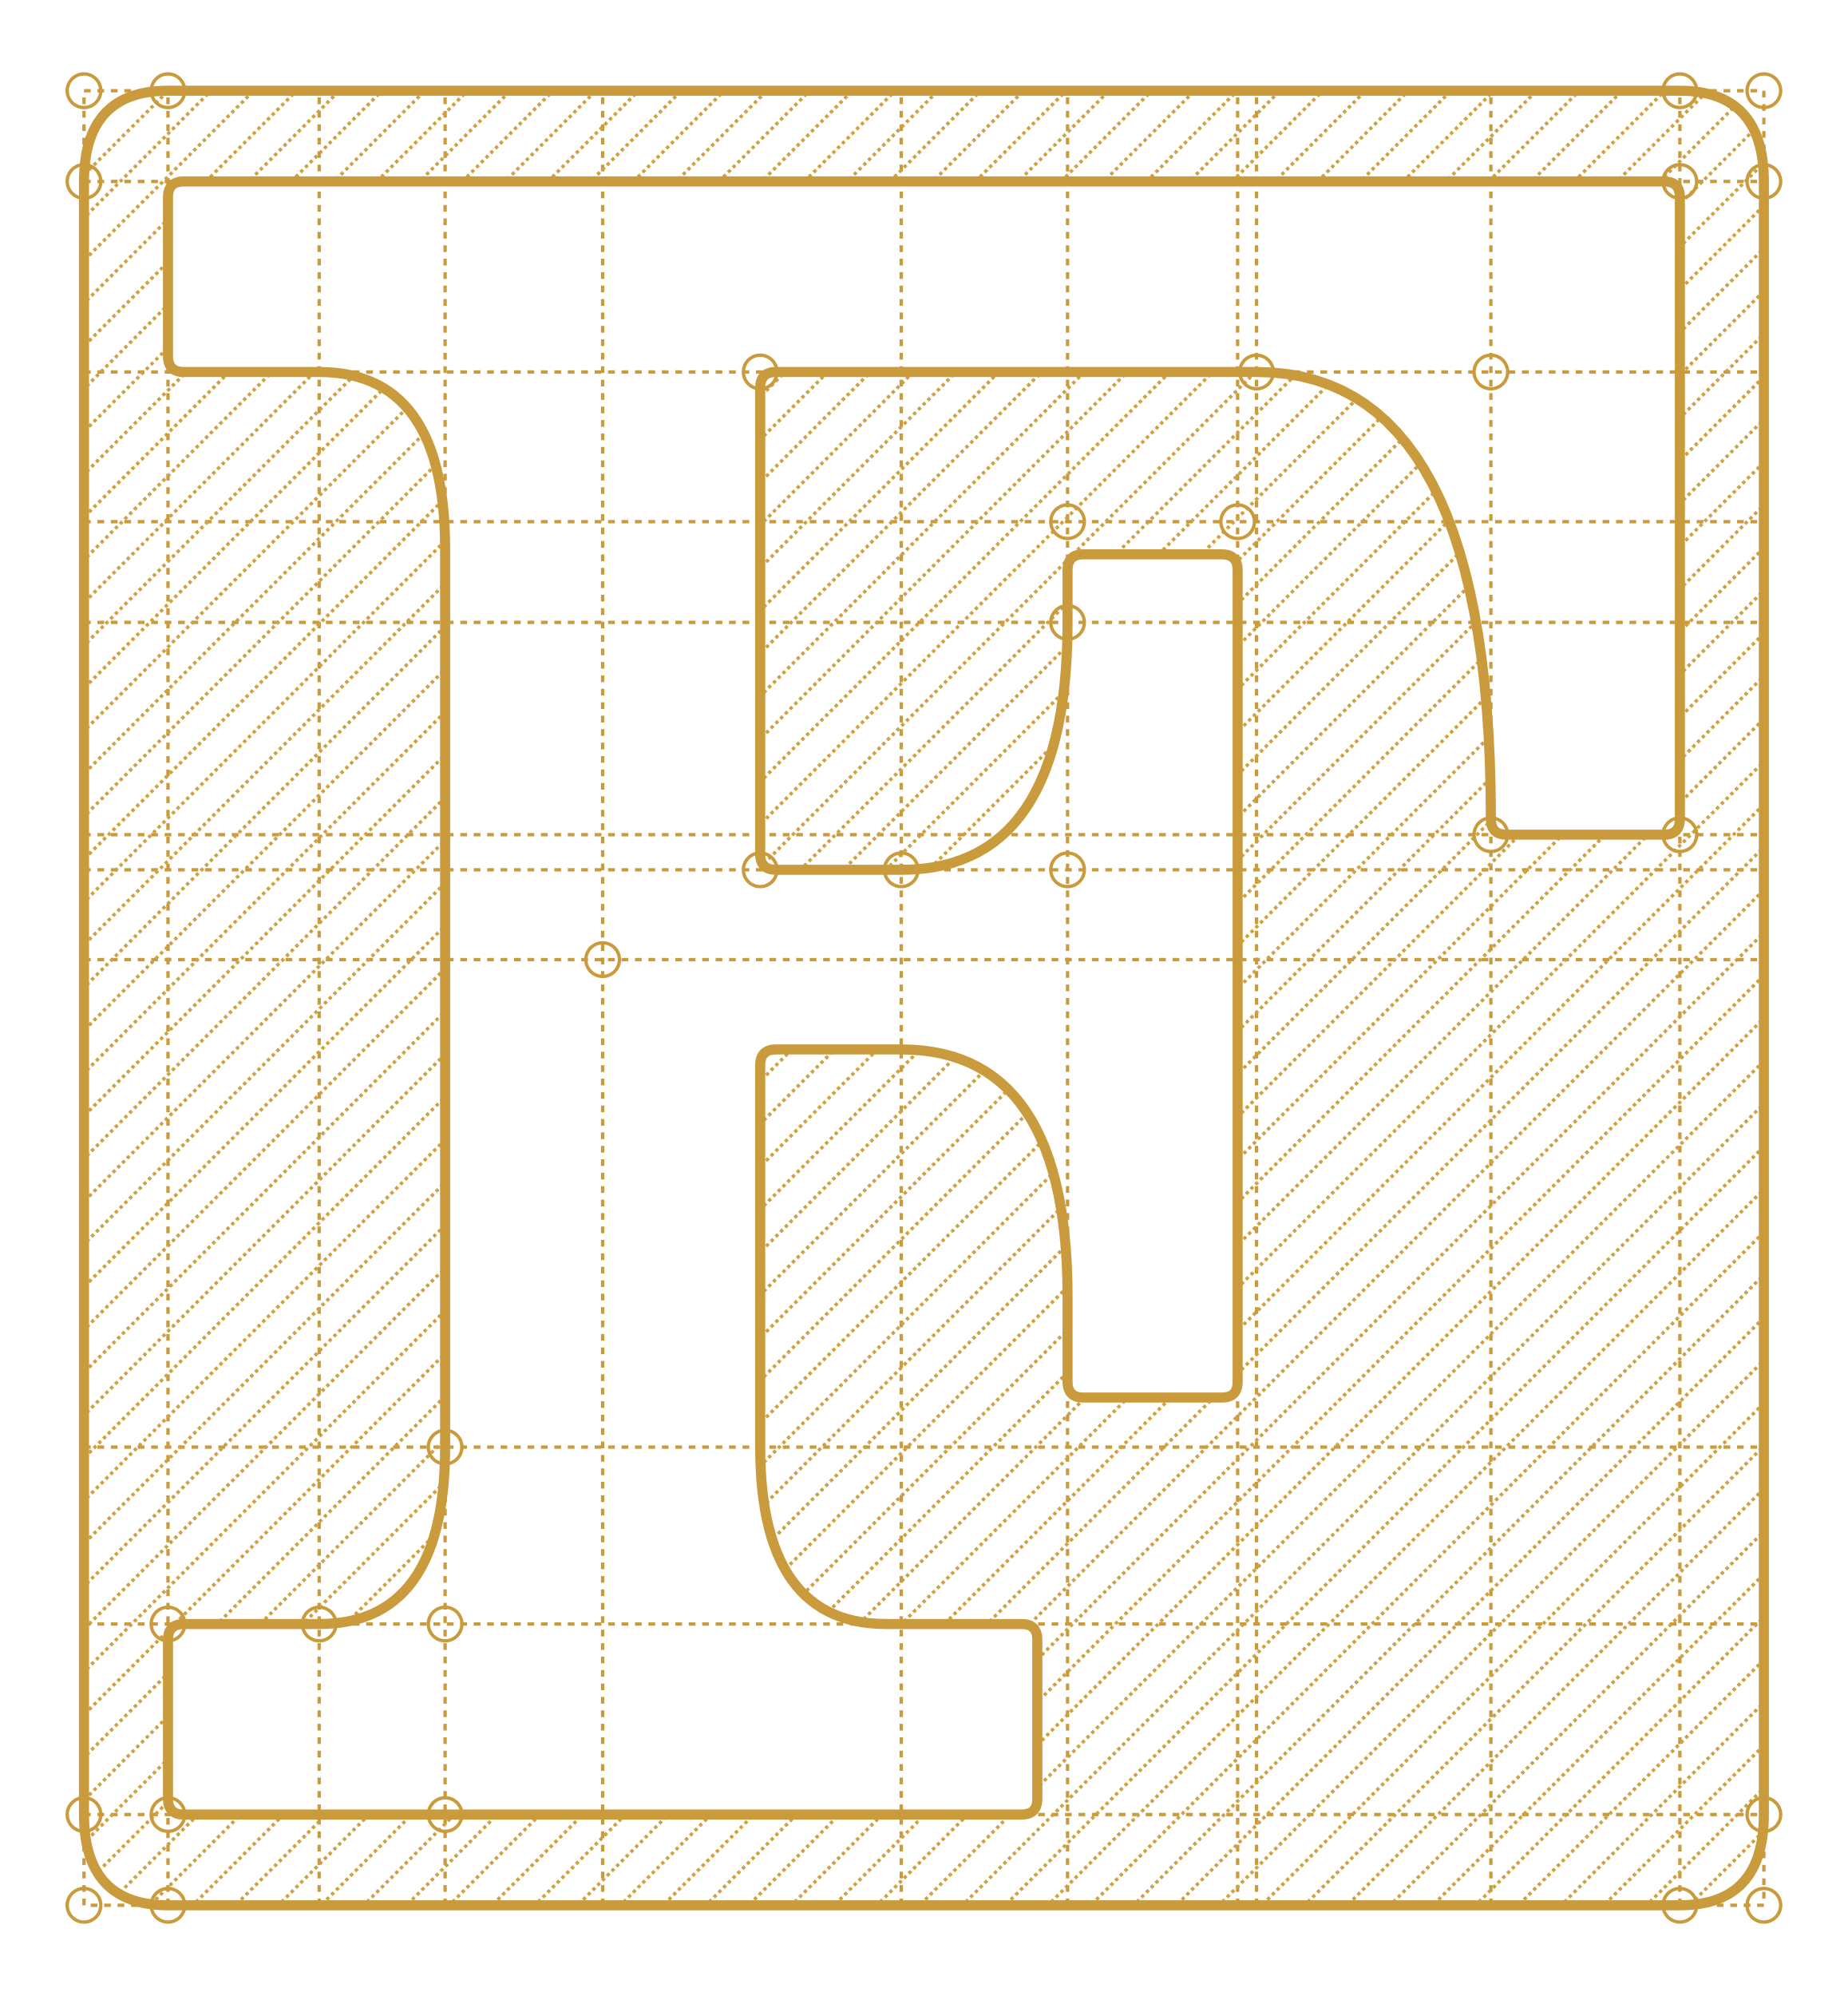
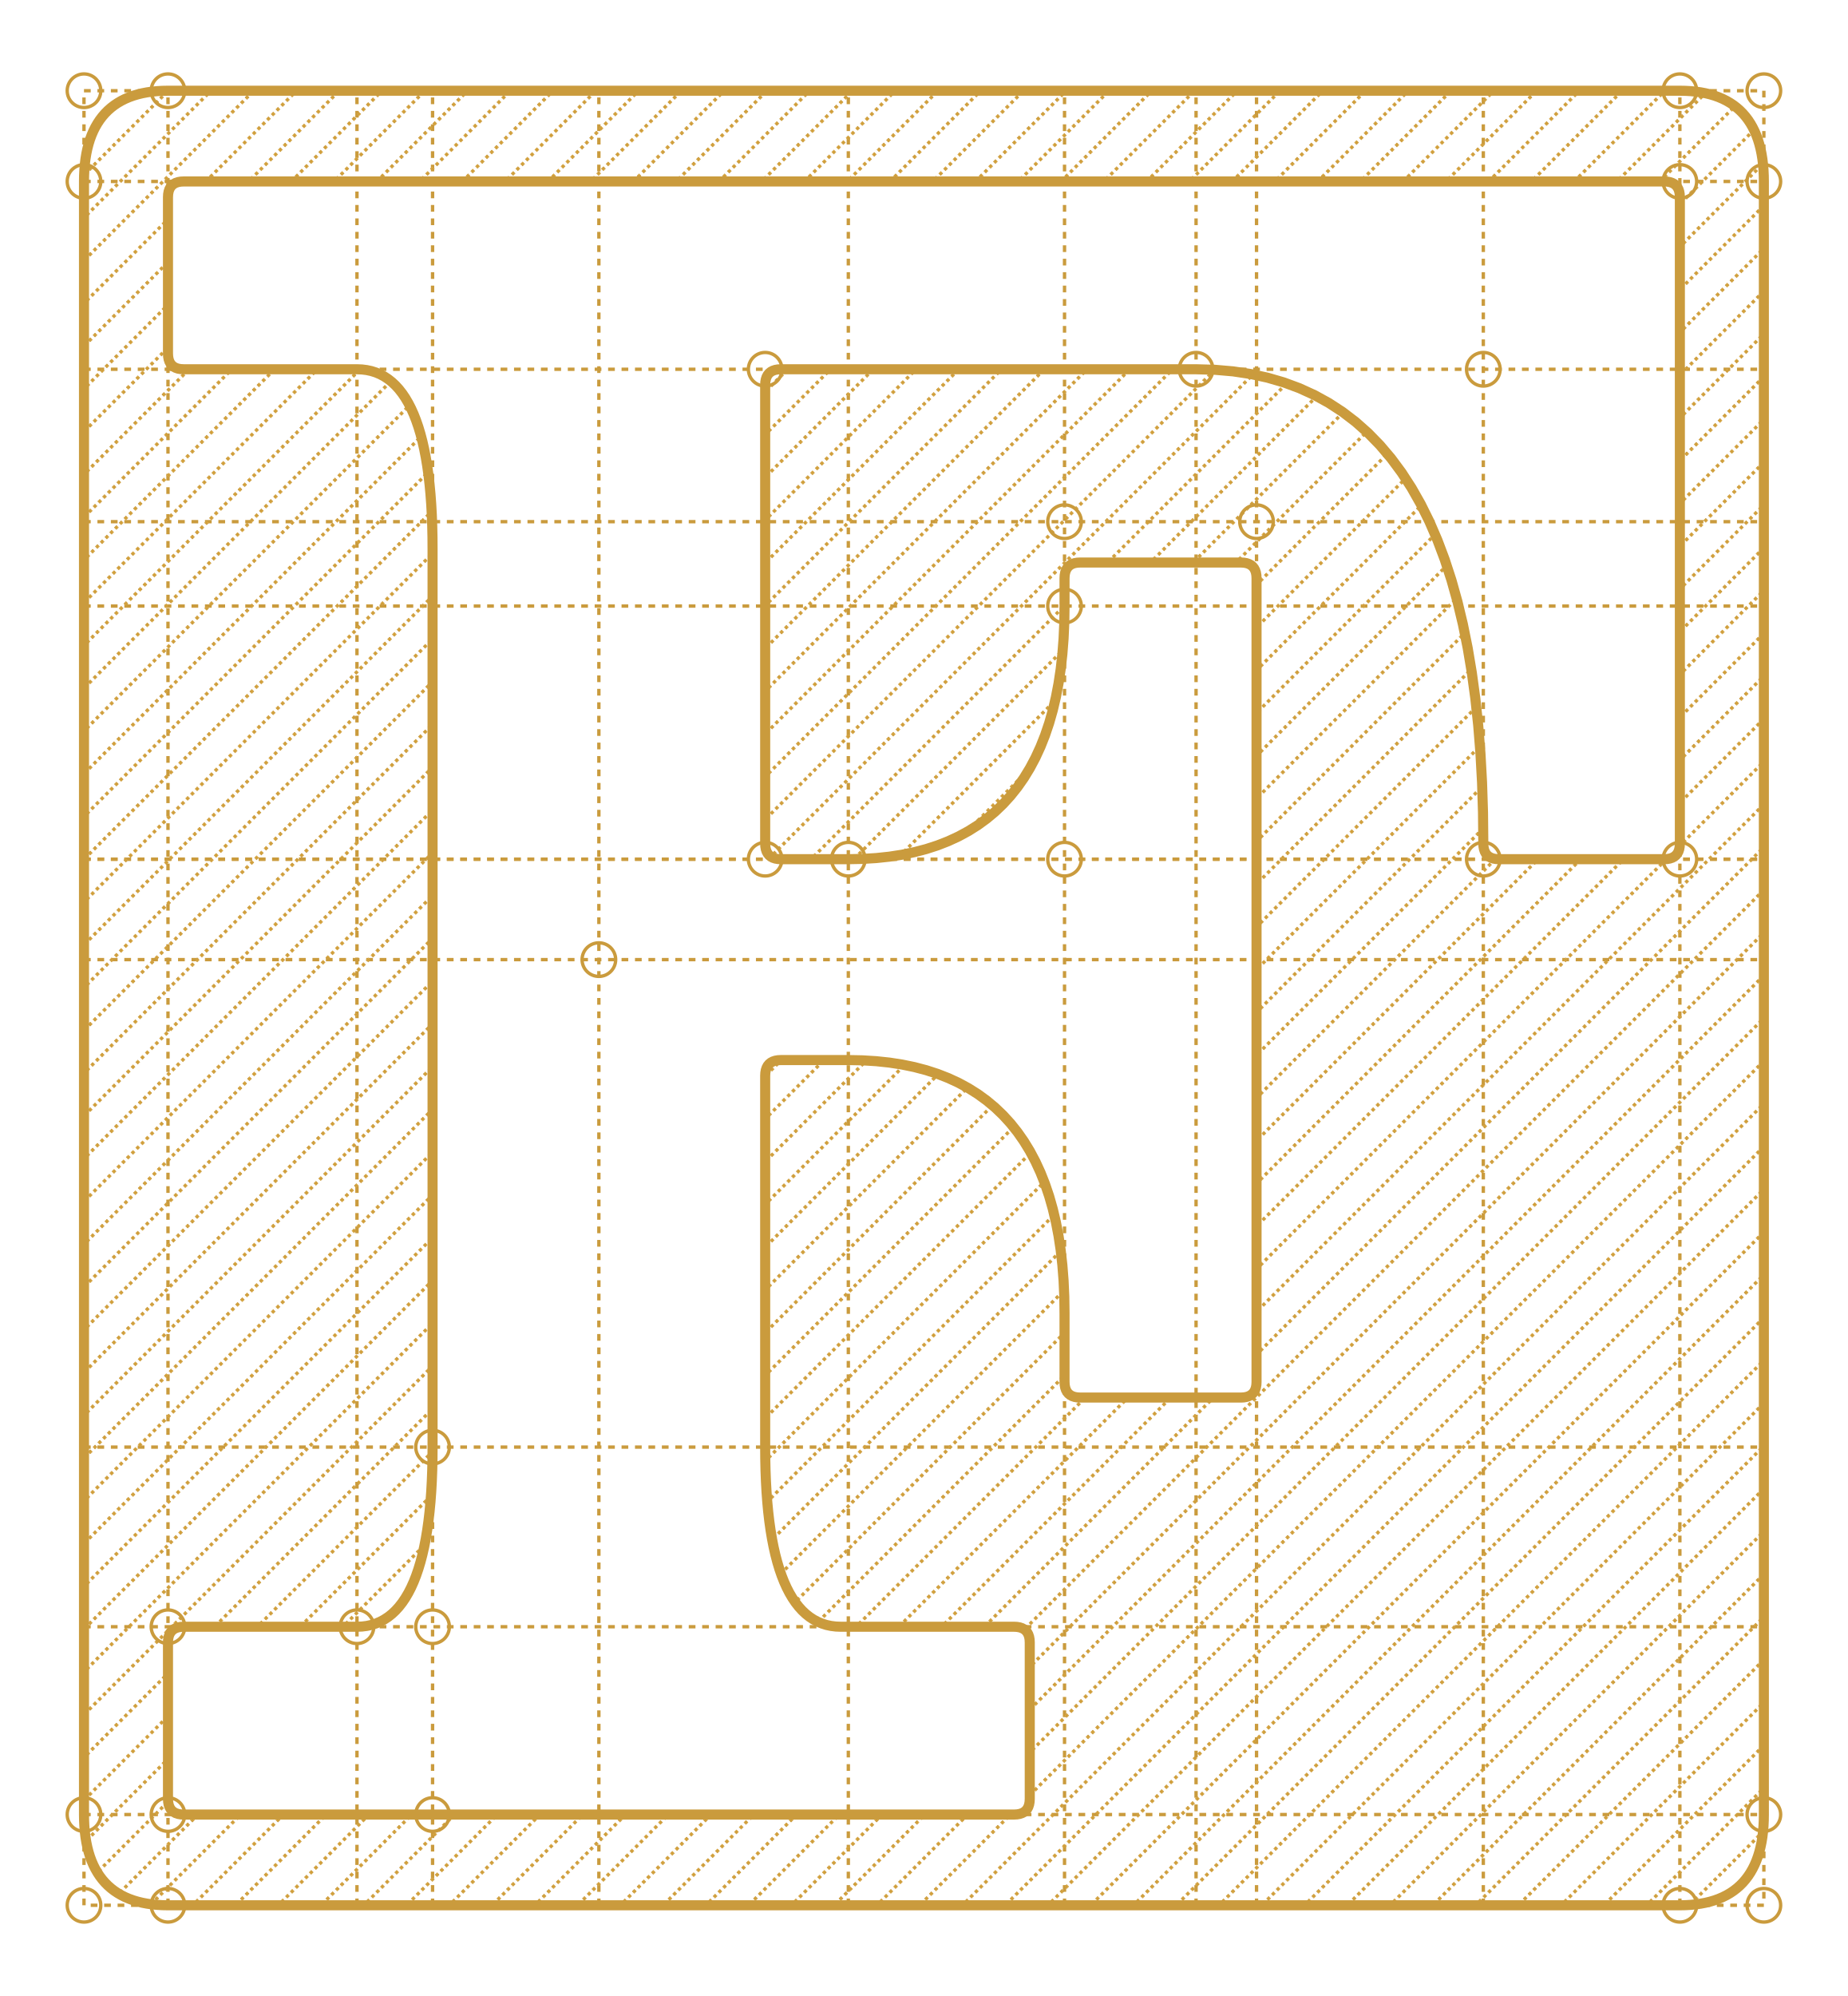
<svg xmlns="http://www.w3.org/2000/svg" width="550" height="594">
  <pattern id="diagonalFill" width="9" height="2" patternUnits="userSpaceOnUse" patternTransform="rotate(45)">
    <rect x="0" y="0" width="1" height="1" fill="#ca9b3d" />
  </pattern>
  <line stroke="#ca9b3d" x1="50" y1="567" x2="50" y2="27" stroke-dasharray="2 2" stroke-width="1" />
  <line stroke="#ca9b3d" x1="25" y1="540" x2="525" y2="540" stroke-dasharray="2 2" stroke-width="1" />
-   <line stroke="#ca9b3d" x1="95" y1="567" x2="95" y2="27" stroke-dasharray="2 2" stroke-width="1" />
-   <line stroke="#ca9b3d" x1="25" y1="483.3" x2="525" y2="483.3" stroke-dasharray="2 2" stroke-width="1" />
-   <line stroke="#ca9b3d" x1="132.485" y1="567" x2="132.485" y2="27" stroke-dasharray="2 2" stroke-width="1" />
+   <line stroke="#ca9b3d" x1="106.25" y1="567" x2="106.25" y2="27" stroke-dasharray="2 2" stroke-width="1" />
+   <line stroke="#ca9b3d" x1="25" y1="484.11" x2="525" y2="484.11" stroke-dasharray="2 2" stroke-width="1" />
+   <line stroke="#ca9b3d" x1="128.75" y1="567" x2="128.75" y2="27" stroke-dasharray="2 2" stroke-width="1" />
  <line stroke="#ca9b3d" x1="25" y1="430.65" x2="525" y2="430.65" stroke-dasharray="2 2" stroke-width="1" />
  <line stroke="#ca9b3d" x1="500" y1="567" x2="500" y2="27" stroke-dasharray="2 2" stroke-width="1" />
  <line stroke="#ca9b3d" x1="25" y1="54" x2="525" y2="54" stroke-dasharray="2 2" stroke-width="1" />
-   <line stroke="#ca9b3d" x1="443.75" y1="567" x2="443.75" y2="27" stroke-dasharray="2 2" stroke-width="1" />
-   <line stroke="#ca9b3d" x1="25" y1="248.4" x2="525" y2="248.4" stroke-dasharray="2 2" stroke-width="1" />
+   <line stroke="#ca9b3d" x1="441.5" y1="567" x2="441.5" y2="27" stroke-dasharray="2 2" stroke-width="1" />
+   <line stroke="#ca9b3d" x1="25" y1="255.69" x2="525" y2="255.69" stroke-dasharray="2 2" stroke-width="1" />
+   <line stroke="#ca9b3d" x1="356" y1="567" x2="356" y2="27" stroke-dasharray="2 2" stroke-width="1" />
+   <line stroke="#ca9b3d" x1="25" y1="109.89" x2="525" y2="109.89" stroke-dasharray="2 2" stroke-width="1" />
+   <line stroke="#ca9b3d" x1="252.5" y1="567" x2="252.5" y2="27" stroke-dasharray="2 2" stroke-width="1" />
+   <line stroke="#ca9b3d" x1="25" y1="255.69" x2="525" y2="255.69" stroke-dasharray="2 2" stroke-width="1" />
+   <line stroke="#ca9b3d" x1="316.85" y1="567" x2="316.85" y2="27" stroke-dasharray="2 2" stroke-width="1" />
+   <line stroke="#ca9b3d" x1="25" y1="180.36" x2="525" y2="180.36" stroke-dasharray="2 2" stroke-width="1" />
  <line stroke="#ca9b3d" x1="374" y1="567" x2="374" y2="27" stroke-dasharray="2 2" stroke-width="1" />
-   <line stroke="#ca9b3d" x1="25" y1="110.7" x2="525" y2="110.7" stroke-dasharray="2 2" stroke-width="1" />
-   <line stroke="#ca9b3d" x1="268.25" y1="567" x2="268.25" y2="27" stroke-dasharray="2 2" stroke-width="1" />
-   <line stroke="#ca9b3d" x1="25" y1="258.849" x2="525" y2="258.849" stroke-dasharray="2 2" stroke-width="1" />
-   <line stroke="#ca9b3d" x1="317.75" y1="567" x2="317.75" y2="27" stroke-dasharray="2 2" stroke-width="1" />
-   <line stroke="#ca9b3d" x1="25" y1="185.22" x2="525" y2="185.22" stroke-dasharray="2 2" stroke-width="1" />
-   <line stroke="#ca9b3d" x1="368.375" y1="567" x2="368.375" y2="27" stroke-dasharray="2 2" stroke-width="1" />
  <line stroke="#ca9b3d" x1="25" y1="155.25" x2="525" y2="155.25" stroke-dasharray="2 2" stroke-width="1" />
-   <line stroke="#ca9b3d" x1="179.375" y1="567" x2="179.375" y2="27" stroke-dasharray="2 2" stroke-width="1" />
+   <line stroke="#ca9b3d" x1="178.25" y1="567" x2="178.25" y2="27" stroke-dasharray="2 2" stroke-width="1" />
  <line stroke="#ca9b3d" x1="25" y1="285.579" x2="525" y2="285.579" stroke-dasharray="2 2" stroke-width="1" />
  <line stroke="#ca9b3d" x1="25" y1="567" x2="25" y2="27" stroke-dasharray="2 2" stroke-width="1" />
  <line stroke="#ca9b3d" x1="25" y1="27" x2="525" y2="27" stroke-dasharray="2 2" stroke-width="1" />
  <line stroke="#ca9b3d" x1="525" y1="27" x2="525" y2="567" stroke-dasharray="2 2" stroke-width="1" />
  <line stroke="#ca9b3d" x1="525" y1="567" x2="25" y2="567" stroke-dasharray="2 2" stroke-width="1" />
-   <path fill="url(#diagonalFill)" stroke="#ca9b3d" stroke-width="3" d=" M   226.265   316.989 L   226.312   316.1 L   226.452   315.304 L   226.686   314.602 L   227.014   313.994 L   227.435   313.479 L   227.95   313.058 L   228.558   312.73 L   229.26   312.496 L   230.056   312.356 L   230.945   312.309 L   268.25   312.309 L   271.495   312.391 L   274.63   312.636 L   277.655   313.045 L   280.57   313.618 L   283.375   314.354 L   286.07   315.254 L   288.655   316.318 L   291.13   317.545 L   293.495   318.936 L   295.75   320.49 L   297.895   322.208 L   299.93   324.09 L   301.855   326.135 L   303.67   328.344 L   305.375   330.716 L   306.97   333.252 L   308.455   335.952 L   309.83   338.815 L   311.095   341.842 L   312.25   345.033 L   313.295   348.387 L   314.23   351.905 L   315.055   355.586 L   315.77   359.432 L   316.375   363.44 L   316.87   367.613 L   317.255   371.948 L   317.53   376.448 L   317.695   381.111 L   317.75   385.938 L   317.75   411.228 L   317.797   412.117 L   317.937   412.913 L   318.171   413.615 L   318.499   414.223 L   318.92   414.738 L   319.435   415.159 L   320.043   415.487 L   320.745   415.721 L   321.541   415.861 L   322.43   415.908 L   363.695   415.908 L   364.584   415.861 L   365.38   415.721 L   366.082   415.487 L   366.69   415.159 L   367.205   414.738 L   367.626   414.223 L   367.954   413.615 L   368.188   412.913 L   368.328   412.117 L   368.375   411.228 L   368.375   169.65 L   368.328   168.761 L   368.188   167.965 L   367.954   167.263 L   367.626   166.655 L   367.205   166.14 L   366.69   165.719 L   366.082   165.391 L   365.38   165.157 L   364.584   165.017 L   363.695   164.97 L   322.43   164.97 L   321.541   165.017 L   320.745   165.157 L   320.043   165.391 L   319.435   165.719 L   318.92   166.14 L   318.499   166.655 L   318.171   167.263 L   317.937   167.965 L   317.797   168.761 L   317.75   169.65 L   317.75   185.22 L   317.695   190.047 L   317.53   194.71 L   317.255   199.21 L   316.87   203.545 L   316.375   207.718 L   315.77   211.726 L   315.055   215.572 L   314.23   219.253 L   313.295   222.771 L   312.25   226.125 L   311.095   229.316 L   309.83   232.343 L   308.455   235.206 L   306.97   237.906 L   305.375   240.442 L   303.67   242.814 L   301.855   245.023 L   299.93   247.068 L   297.895   248.95 L   295.75   250.668 L   293.495   252.222 L   291.13   253.613 L   288.655   254.84 L   286.07   255.904 L   283.375   256.804 L   280.57   257.54 L   277.655   258.113 L   274.63   258.522 L   271.495   258.767 L   268.25   258.849 L   230.945   258.849 L   230.056   258.802 L   229.26   258.662 L   228.558   258.428 L   227.95   258.1 L   227.435   257.679 L   227.014   257.164 L   226.686   256.556 L   226.452   255.854 L   226.312   255.058 L   226.265   254.169 L   226.265   115.38 L   226.312   114.491 L   226.452   113.695 L   226.686   112.993 L   227.014   112.385 L   227.435   111.87 L   227.95   111.449 L   228.558   111.121 L   229.26   110.887 L   230.056   110.747 L   230.945   110.7 L   374   110.7 L   378.573   110.848 L   382.99   111.291 L   387.253   112.03 L   391.36   113.065 L   395.312   114.395 L   399.11   116.021 L   402.753   117.942 L   406.24   120.159 L   409.573   122.672 L   412.75   125.48 L   415.772   128.584 L   418.64   131.983 L   421.352   135.678 L   423.91   139.669 L   426.312   143.955 L   428.56   148.537 L   430.652   153.414 L   432.59   158.587 L   434.372   164.056 L   436   169.82 L   437.473   175.88 L   438.79   182.235 L   439.953   188.886 L   440.96   195.833 L   441.812   203.075 L   442.51   210.613 L   443.052   218.446 L   443.44   226.575 L   443.672   235 L   443.75   243.72 L   443.75   243.72 L   443.797   244.609 L   443.937   245.405 L   444.171   246.107 L   444.499   246.715 L   444.92   247.23 L   445.435   247.651 L   446.043   247.979 L   446.745   248.213 L   447.541   248.353 L   448.43   248.4 L   495.32   248.4 L   496.209   248.353 L   497.005   248.213 L   497.707   247.979 L   498.315   247.651 L   498.83   247.23 L   499.251   246.715 L   499.579   246.107 L   499.813   245.405 L   499.953   244.609 L   500   243.72 L   500    58.68 L   499.953    57.791 L   499.813    56.995 L   499.579    56.293 L   499.251    55.685 L   498.83    55.17 L   498.315    54.749 L   497.707    54.421 L   497.005    54.187 L   496.209    54.047 L   495.32    54 L   132.485    54 L    54.68    54 L    53.791    54.047 L    52.995    54.187 L    52.293    54.421 L    51.685    54.749 L    51.17    55.17 L    50.749    55.685 L    50.421    56.293 L    50.187    56.995 L    50.047    57.791 L    50    58.68 L    50   106.02 L    50.047   106.909 L    50.187   107.705 L    50.421   108.407 L    50.749   109.015 L    51.17   109.53 L    51.685   109.951 L    52.293   110.279 L    52.995   110.513 L    53.791   110.653 L    54.68   110.7 L    95   110.7 L    97.457   110.759 L    99.831   110.934 L   102.122   111.227 L   104.33   111.636 L   106.454   112.163 L   108.495   112.806 L   110.452   113.567 L   112.326   114.444 L   114.117   115.439 L   115.825   116.55 L   117.449   117.779 L   118.99   119.124 L   120.448   120.587 L   121.823   122.166 L   123.114   123.863 L   124.322   125.676 L   125.446   127.607 L   126.487   129.654 L   127.445   131.819 L   128.32   134.1 L   129.111   136.499 L   129.819   139.014 L   130.444   141.647 L   130.986   144.396 L   131.444   147.263 L   131.819   150.246 L   132.11   153.347 L   132.318   156.564 L   132.443   159.899 L   132.485   163.35 L   132.485   430.65 L   132.443   434.101 L   132.318   437.436 L   132.11   440.653 L   131.819   443.754 L   131.444   446.737 L   130.986   449.604 L   130.444   452.353 L   129.819   454.986 L   129.111   457.501 L   128.32   459.9 L   127.445   462.181 L   126.487   464.346 L   125.446   466.393 L   124.322   468.324 L   123.114   470.137 L   121.823   471.834 L   120.448   473.413 L   118.99   474.876 L   117.449   476.221 L   115.825   477.45 L   114.117   478.561 L   112.326   479.556 L   110.452   480.433 L   108.495   481.194 L   106.454   481.837 L   104.33   482.364 L   102.122   482.773 L    99.831   483.066 L    97.457   483.241 L    95   483.3 L    54.68   483.3 L    53.791   483.347 L    52.995   483.487 L    52.293   483.721 L    51.685   484.049 L    51.17   484.47 L    50.749   484.985 L    50.421   485.593 L    50.187   486.295 L    50.047   487.091 L    50   487.98 L    50   535.32 L    50.047   536.209 L    50.187   537.005 L    50.421   537.707 L    50.749   538.315 L    51.17   538.83 L    51.685   539.251 L    52.293   539.579 L    52.995   539.813 L    53.791   539.953 L    54.68   540 L   132.485   540 L   226.265   540 L   304.07   540 L   304.959   539.953 L   305.755   539.813 L   306.457   539.579 L   307.065   539.251 L   307.58   538.83 L   308.001   538.315 L   308.329   537.707 L   308.563   537.005 L   308.703   536.209 L   308.75   535.32 L   308.75   487.98 L   308.703   487.091 L   308.563   486.295 L   308.329   485.593 L   308.001   484.985 L   307.58   484.47 L   307.065   484.049 L   306.457   483.721 L   305.755   483.487 L   304.959   483.347 L   304.07   483.3 L   263.75   483.3 L   261.293   483.241 L   258.919   483.066 L   256.628   482.773 L   254.42   482.364 L   252.296   481.837 L   250.255   481.194 L   248.298   480.433 L   246.424   479.556 L   244.633   478.561 L   242.925   477.45 L   241.301   476.221 L   239.76   474.876 L   238.302   473.413 L   236.927   471.834 L   235.636   470.137 L   234.428   468.324 L   233.304   466.393 L   232.263   464.346 L   231.305   462.181 L   230.43   459.9 L   229.639   457.501 L   228.931   454.986 L   228.306   452.353 L   227.764   449.604 L   227.306   446.737 L   226.931   443.754 L   226.64   440.653 L   226.432   437.436 L   226.307   434.101 L   226.265   430.65 z M    50   567 L    48.361   566.97 L    46.778   566.88 L    45.25   566.73 L    43.778   566.52 L    42.361   566.25 L    41   565.92 L    39.694   565.53 L    38.444   565.08 L    37.25   564.57 L    36.111   564 L    35.028   563.37 L    34   562.68 L    33.028   561.93 L    32.111   561.12 L    31.25   560.25 L    30.444   559.32 L    29.694   558.33 L    29   557.28 L    28.361   556.17 L    27.778   555 L    27.25   553.77 L    26.778   552.48 L    26.361   551.13 L    26   549.72 L    25.694   548.25 L    25.444   546.72 L    25.25   545.13 L    25.111   543.48 L    25.028   541.77 L    25   540 L    25    54 L    25.028    52.23 L    25.111    50.52 L    25.25    48.87 L    25.444    47.28 L    25.694    45.75 L    26    44.28 L    26.361    42.87 L    26.778    41.52 L    27.25    40.23 L    27.778    39 L    28.361    37.83 L    29    36.72 L    29.694    35.67 L    30.444    34.68 L    31.25    33.75 L    32.111    32.88 L    33.028    32.07 L    34    31.32 L    35.028    30.63 L    36.111    30 L    37.25    29.43 L    38.444    28.92 L    39.694    28.47 L    41    28.08 L    42.361    27.75 L    43.778    27.48 L    45.25    27.27 L    46.778    27.12 L    48.361    27.03 L    50    27 L   500    27 L   501.639    27.03 L   503.222    27.12 L   504.75    27.27 L   506.222    27.48 L   507.639    27.75 L   509    28.08 L   510.306    28.47 L   511.556    28.92 L   512.75    29.43 L   513.889    30 L   514.972    30.63 L   516    31.32 L   516.972    32.07 L   517.889    32.88 L   518.75    33.75 L   519.556    34.68 L   520.306    35.67 L   521    36.72 L   521.639    37.83 L   522.222    39 L   522.75    40.23 L   523.222    41.52 L   523.639    42.87 L   524    44.28 L   524.306    45.75 L   524.556    47.28 L   524.75    48.87 L   524.889    50.52 L   524.972    52.23 L   525    54 L   525   540 L   524.972   541.77 L   524.889   543.48 L   524.75   545.13 L   524.556   546.72 L   524.306   548.25 L   524   549.72 L   523.639   551.13 L   523.222   552.48 L   522.75   553.77 L   522.222   555 L   521.639   556.17 L   521   557.28 L   520.306   558.33 L   519.556   559.32 L   518.75   560.25 L   517.889   561.12 L   516.972   561.93 L   516   562.68 L   514.972   563.37 L   513.889   564 L   512.75   564.57 L   511.556   565.08 L   510.306   565.53 L   509   565.92 L   507.639   566.25 L   506.222   566.52 L   504.75   566.73 L   503.222   566.88 L   501.639   566.97 L   500   567 z " />
-   <circle fill="none" stroke="#ca9b3d" cx="132.485" cy="540" r="5" />
-   <text x="132.485" y="540" text-anchor="middle" alignment-baseline="central" fill="#ca9b3d" font-size="0" font-family="Arial">
+   <path fill="url(#diagonalFill)" stroke="#ca9b3d" stroke-width="3" d=" M   227.75   320.148 L   227.797   319.259 L   227.937   318.463 L   228.171   317.761 L   228.499   317.153 L   228.92   316.638 L   229.435   316.217 L   230.043   315.889 L   230.745   315.655 L   231.541   315.515 L   232.43   315.468 L   252.5   315.468 L   256.719   315.552 L   260.794   315.803 L   264.727   316.221 L   268.516   316.807 L   272.163   317.56 L   275.666   318.481 L   279.026   319.569 L   282.244   320.825 L   285.319   322.248 L   288.25   323.838 L   291.039   325.596 L   293.684   327.521 L   296.187   329.613 L   298.546   331.873 L   300.763   334.3 L   302.836   336.895 L   304.767   339.657 L   306.554   342.587 L   308.199   345.684 L   309.7   348.948 L   311.059   352.38 L   312.274   355.979 L   313.346   359.745 L   314.276   363.679 L   315.062   367.781 L   315.706   372.049 L   316.207   376.485 L   316.564   381.089 L   316.779   385.86 L   316.85   390.798 L   316.85   411.228 L   316.897   412.117 L   317.037   412.913 L   317.271   413.615 L   317.599   414.223 L   318.02   414.738 L   318.535   415.159 L   319.143   415.487 L   319.845   415.721 L   320.641   415.861 L   321.53   415.908 L   369.32   415.908 L   370.209   415.861 L   371.005   415.721 L   371.707   415.487 L   372.315   415.159 L   372.83   414.738 L   373.251   414.223 L   373.579   413.615 L   373.813   412.913 L   373.953   412.117 L   374   411.228 L   374   172.08 L   373.953   171.191 L   373.813   170.395 L   373.579   169.693 L   373.251   169.085 L   372.83   168.57 L   372.315   168.149 L   371.707   167.821 L   371.005   167.587 L   370.209   167.447 L   369.32   167.4 L   321.53   167.4 L   320.641   167.447 L   319.845   167.587 L   319.143   167.821 L   318.535   168.149 L   318.02   168.57 L   317.599   169.085 L   317.271   169.693 L   317.037   170.395 L   316.897   171.191 L   316.85   172.08 L   316.85   180.36 L   316.779   185.298 L   316.564   190.069 L   316.207   194.673 L   315.706   199.109 L   315.062   203.377 L   314.276   207.479 L   313.346   211.413 L   312.274   215.179 L   311.059   218.778 L   309.7   222.21 L   308.199   225.474 L   306.554   228.571 L   304.767   231.501 L   302.836   234.263 L   300.763   236.857 L   298.546   239.285 L   296.187   241.545 L   293.684   243.637 L   291.039   245.562 L   288.25   247.32 L   285.319   248.91 L   282.244   250.333 L   279.026   251.589 L   275.666   252.677 L   272.163   253.598 L   268.516   254.351 L   264.727   254.937 L   260.794   255.355 L   256.719   255.606 L   252.5   255.69 L   232.43   255.69 L   231.541   255.643 L   230.745   255.503 L   230.043   255.269 L   229.435   254.941 L   228.92   254.52 L   228.499   254.005 L   228.171   253.397 L   227.937   252.695 L   227.797   251.899 L   227.75   251.01 L   227.75   114.57 L   227.797   113.681 L   227.937   112.885 L   228.171   112.183 L   228.499   111.575 L   228.92   111.06 L   229.435   110.639 L   230.043   110.311 L   230.745   110.077 L   231.541   109.937 L   232.43   109.89 L   356   109.89 L   361.605   110.047 L   367.02   110.517 L   372.245   111.301 L   377.28   112.399 L   382.125   113.81 L   386.78   115.535 L   391.245   117.573 L   395.52   119.925 L   399.605   122.591 L   403.5   125.57 L   407.205   128.863 L   410.72   132.469 L   414.045   136.389 L   417.18   140.623 L   420.125   145.17 L   422.88   150.031 L   425.445   155.205 L   427.82   160.693 L   430.005   166.495 L   432   172.61 L   433.805   179.039 L   435.42   185.781 L   436.845   192.837 L   438.08   200.207 L   439.125   207.89 L   439.98   215.887 L   440.645   224.197 L   441.12   232.821 L   441.405   241.759 L   441.5   251.01 L   441.5   251.01 L   441.547   251.899 L   441.687   252.695 L   441.921   253.397 L   442.249   254.005 L   442.67   254.52 L   443.185   254.941 L   443.793   255.269 L   444.495   255.503 L   445.291   255.643 L   446.18   255.69 L   495.32   255.69 L   496.209   255.643 L   497.005   255.503 L   497.707   255.269 L   498.315   254.941 L   498.83   254.52 L   499.251   254.005 L   499.579   253.397 L   499.813   252.695 L   499.953   251.899 L   500   251.01 L   500    58.68 L   499.953    57.791 L   499.813    56.995 L   499.579    56.293 L   499.251    55.685 L   498.83    55.17 L   498.315    54.749 L   497.707    54.421 L   497.005    54.187 L   496.209    54.047 L   495.32    54 L   128.75    54 L    54.68    54 L    53.791    54.047 L    52.995    54.187 L    52.293    54.421 L    51.685    54.749 L    51.17    55.17 L    50.749    55.685 L    50.421    56.293 L    50.187    56.995 L    50.047    57.791 L    50    58.68 L    50   105.21 L    50.047   106.099 L    50.187   106.895 L    50.421   107.597 L    50.749   108.205 L    51.17   108.72 L    51.685   109.141 L    52.293   109.469 L    52.995   109.703 L    53.791   109.843 L    54.68   109.89 L   106.25   109.89 L   107.725   109.949 L   109.15   110.128 L   110.525   110.425 L   111.85   110.84 L   113.125   111.375 L   114.35   112.028 L   115.525   112.801 L   116.65   113.692 L   117.725   114.701 L   118.75   115.83 L   119.725   117.077 L   120.65   118.444 L   121.525   119.929 L   122.35   121.532 L   123.125   123.255 L   123.85   125.096 L   124.525   127.057 L   125.15   129.136 L   125.725   131.333 L   126.25   133.65 L   126.725   136.085 L   127.15   138.64 L   127.525   141.313 L   127.85   144.104 L   128.125   147.015 L   128.35   150.044 L   128.525   153.193 L   128.65   156.46 L   128.725   159.845 L   128.75   163.35 L   128.75   430.65 L   128.725   434.155 L   128.65   437.54 L   128.525   440.807 L   128.35   443.956 L   128.125   446.985 L   127.85   449.896 L   127.525   452.687 L   127.15   455.36 L   126.725   457.915 L   126.25   460.35 L   125.725   462.667 L   125.15   464.864 L   124.525   466.943 L   123.85   468.904 L   123.125   470.745 L   122.35   472.468 L   121.525   474.071 L   120.65   475.556 L   119.725   476.923 L   118.75   478.17 L   117.725   479.299 L   116.65   480.308 L   115.525   481.199 L   114.35   481.972 L   113.125   482.625 L   111.85   483.16 L   110.525   483.575 L   109.15   483.872 L   107.725   484.051 L   106.25   484.11 L    54.68   484.11 L    53.791   484.157 L    52.995   484.297 L    52.293   484.531 L    51.685   484.859 L    51.17   485.28 L    50.749   485.795 L    50.421   486.403 L    50.187   487.105 L    50.047   487.901 L    50   488.79 L    50   535.32 L    50.047   536.209 L    50.187   537.005 L    50.421   537.707 L    50.749   538.315 L    51.17   538.83 L    51.685   539.251 L    52.293   539.579 L    52.995   539.813 L    53.791   539.953 L    54.68   540 L   128.75   540 L   227.75   540 L   301.82   540 L   302.709   539.953 L   303.505   539.813 L   304.207   539.579 L   304.815   539.251 L   305.33   538.83 L   305.751   538.315 L   306.079   537.707 L   306.313   537.005 L   306.453   536.209 L   306.5   535.32 L   306.5   488.79 L   306.453   487.901 L   306.313   487.105 L   306.079   486.403 L   305.751   485.795 L   305.33   485.28 L   304.815   484.859 L   304.207   484.531 L   303.505   484.297 L   302.709   484.157 L   301.82   484.11 L   250.25   484.11 L   248.775   484.051 L   247.35   483.872 L   245.975   483.575 L   244.65   483.16 L   243.375   482.625 L   242.15   481.972 L   240.975   481.199 L   239.85   480.308 L   238.775   479.299 L   237.75   478.17 L   236.775   476.923 L   235.85   475.556 L   234.975   474.071 L   234.15   472.468 L   233.375   470.745 L   232.65   468.904 L   231.975   466.943 L   231.35   464.864 L   230.775   462.667 L   230.25   460.35 L   229.775   457.915 L   229.35   455.36 L   228.975   452.687 L   228.65   449.896 L   228.375   446.985 L   228.15   443.956 L   227.975   440.807 L   227.85   437.54 L   227.775   434.155 L   227.75   430.65 z M    50   567 L    48.361   566.97 L    46.778   566.88 L    45.25   566.73 L    43.778   566.52 L    42.361   566.25 L    41   565.92 L    39.694   565.53 L    38.444   565.08 L    37.25   564.57 L    36.111   564 L    35.028   563.37 L    34   562.68 L    33.028   561.93 L    32.111   561.12 L    31.25   560.25 L    30.444   559.32 L    29.694   558.33 L    29   557.28 L    28.361   556.17 L    27.778   555 L    27.25   553.77 L    26.778   552.48 L    26.361   551.13 L    26   549.72 L    25.694   548.25 L    25.444   546.72 L    25.25   545.13 L    25.111   543.48 L    25.028   541.77 L    25   540 L    25    54 L    25.028    52.23 L    25.111    50.52 L    25.25    48.87 L    25.444    47.28 L    25.694    45.75 L    26    44.28 L    26.361    42.87 L    26.778    41.52 L    27.25    40.23 L    27.778    39 L    28.361    37.83 L    29    36.72 L    29.694    35.67 L    30.444    34.68 L    31.25    33.75 L    32.111    32.88 L    33.028    32.07 L    34    31.32 L    35.028    30.63 L    36.111    30 L    37.25    29.43 L    38.444    28.92 L    39.694    28.47 L    41    28.08 L    42.361    27.75 L    43.778    27.48 L    45.25    27.27 L    46.778    27.12 L    48.361    27.03 L    50    27 L   500    27 L   501.639    27.03 L   503.222    27.12 L   504.75    27.27 L   506.222    27.48 L   507.639    27.75 L   509    28.08 L   510.306    28.47 L   511.556    28.92 L   512.75    29.43 L   513.889    30 L   514.972    30.63 L   516    31.32 L   516.972    32.07 L   517.889    32.88 L   518.75    33.75 L   519.556    34.68 L   520.306    35.67 L   521    36.72 L   521.639    37.83 L   522.222    39 L   522.75    40.23 L   523.222    41.52 L   523.639    42.87 L   524    44.28 L   524.306    45.75 L   524.556    47.28 L   524.75    48.87 L   524.889    50.52 L   524.972    52.23 L   525    54 L   525   540 L   524.972   541.77 L   524.889   543.48 L   524.75   545.13 L   524.556   546.72 L   524.306   548.25 L   524   549.72 L   523.639   551.13 L   523.222   552.48 L   522.75   553.77 L   522.222   555 L   521.639   556.17 L   521   557.28 L   520.306   558.33 L   519.556   559.32 L   518.75   560.25 L   517.889   561.12 L   516.972   561.93 L   516   562.68 L   514.972   563.37 L   513.889   564 L   512.75   564.57 L   511.556   565.08 L   510.306   565.53 L   509   565.92 L   507.639   566.25 L   506.222   566.52 L   504.75   566.73 L   503.222   566.88 L   501.639   566.97 L   500   567 z " />
+   <circle fill="none" stroke="#ca9b3d" cx="128.75" cy="540" r="5" />
+   <text x="128.75" y="540" text-anchor="middle" alignment-baseline="central" fill="#ca9b3d" font-size="0" font-family="Arial">
1
</text>
  <circle fill="none" stroke="#ca9b3d" cx="50" cy="540" r="5" />
  <text x="50" y="540" text-anchor="middle" alignment-baseline="central" fill="#ca9b3d" font-size="0" font-family="Arial">
2
</text>
-   <circle fill="none" stroke="#ca9b3d" cx="50" cy="483.3" r="5" />
-   <text x="50" y="483.3" text-anchor="middle" alignment-baseline="central" fill="#ca9b3d" font-size="0" font-family="Arial">
+   <circle fill="none" stroke="#ca9b3d" cx="50" cy="484.11" r="5" />
+   <text x="50" y="484.11" text-anchor="middle" alignment-baseline="central" fill="#ca9b3d" font-size="0" font-family="Arial">
3
</text>
-   <circle fill="none" stroke="#ca9b3d" cx="95" cy="483.3" r="5" />
-   <text x="95" y="483.3" text-anchor="middle" alignment-baseline="central" fill="#ca9b3d" font-size="0" font-family="Arial">
+   <circle fill="none" stroke="#ca9b3d" cx="106.25" cy="484.11" r="5" />
+   <text x="106.25" y="484.11" text-anchor="middle" alignment-baseline="central" fill="#ca9b3d" font-size="0" font-family="Arial">
4
</text>
-   <circle fill="none" stroke="#ca9b3d" cx="132.485" cy="483.3" r="5" />
-   <text x="132.485" y="483.3" text-anchor="middle" alignment-baseline="central" fill="#ca9b3d" font-size="0" font-family="Arial">
+   <circle fill="none" stroke="#ca9b3d" cx="128.75" cy="484.11" r="5" />
+   <text x="128.75" y="484.11" text-anchor="middle" alignment-baseline="central" fill="#ca9b3d" font-size="0" font-family="Arial">
5
</text>
-   <circle fill="none" stroke="#ca9b3d" cx="132.485" cy="430.65" r="5" />
-   <text x="132.485" y="430.65" text-anchor="middle" alignment-baseline="central" fill="#ca9b3d" font-size="0" font-family="Arial">
+   <circle fill="none" stroke="#ca9b3d" cx="128.75" cy="430.65" r="5" />
+   <text x="128.75" y="430.65" text-anchor="middle" alignment-baseline="central" fill="#ca9b3d" font-size="0" font-family="Arial">
6
</text>
  <circle fill="none" stroke="#ca9b3d" cx="500" cy="54" r="5" />
  <text x="500" y="54" text-anchor="middle" alignment-baseline="central" fill="#ca9b3d" font-size="0" font-family="Arial">
7
</text>
-   <circle fill="none" stroke="#ca9b3d" cx="500" cy="248.4" r="5" />
-   <text x="500" y="248.4" text-anchor="middle" alignment-baseline="central" fill="#ca9b3d" font-size="0" font-family="Arial">
+   <circle fill="none" stroke="#ca9b3d" cx="500" cy="255.69" r="5" />
+   <text x="500" y="255.69" text-anchor="middle" alignment-baseline="central" fill="#ca9b3d" font-size="0" font-family="Arial">
8
</text>
-   <circle fill="none" stroke="#ca9b3d" cx="443.75" cy="248.4" r="5" />
-   <text x="443.75" y="248.4" text-anchor="middle" alignment-baseline="central" fill="#ca9b3d" font-size="0" font-family="Arial">
+   <circle fill="none" stroke="#ca9b3d" cx="441.5" cy="255.69" r="5" />
+   <text x="441.5" y="255.69" text-anchor="middle" alignment-baseline="central" fill="#ca9b3d" font-size="0" font-family="Arial">
9
</text>
-   <circle fill="none" stroke="#ca9b3d" cx="443.75" cy="110.7" r="5" />
-   <text x="443.75" y="110.7" text-anchor="middle" alignment-baseline="central" fill="#ca9b3d" font-size="0" font-family="Arial">
+   <circle fill="none" stroke="#ca9b3d" cx="441.5" cy="109.89" r="5" />
+   <text x="441.5" y="109.89" text-anchor="middle" alignment-baseline="central" fill="#ca9b3d" font-size="0" font-family="Arial">
10
</text>
-   <circle fill="none" stroke="#ca9b3d" cx="374" cy="110.7" r="5" />
-   <text x="374" y="110.7" text-anchor="middle" alignment-baseline="central" fill="#ca9b3d" font-size="0" font-family="Arial">
+   <circle fill="none" stroke="#ca9b3d" cx="356" cy="109.89" r="5" />
+   <text x="356" y="109.89" text-anchor="middle" alignment-baseline="central" fill="#ca9b3d" font-size="0" font-family="Arial">
11
</text>
-   <circle fill="none" stroke="#ca9b3d" cx="226.265" cy="110.7" r="5" />
-   <text x="226.265" y="110.7" text-anchor="middle" alignment-baseline="central" fill="#ca9b3d" font-size="0" font-family="Arial">
+   <circle fill="none" stroke="#ca9b3d" cx="227.75" cy="109.89" r="5" />
+   <text x="227.75" y="109.89" text-anchor="middle" alignment-baseline="central" fill="#ca9b3d" font-size="0" font-family="Arial">
12
</text>
-   <circle fill="none" stroke="#ca9b3d" cx="226.265" cy="258.849" r="5" />
-   <text x="226.265" y="258.849" text-anchor="middle" alignment-baseline="central" fill="#ca9b3d" font-size="0" font-family="Arial">
+   <circle fill="none" stroke="#ca9b3d" cx="227.75" cy="255.69" r="5" />
+   <text x="227.75" y="255.69" text-anchor="middle" alignment-baseline="central" fill="#ca9b3d" font-size="0" font-family="Arial">
13
</text>
-   <circle fill="none" stroke="#ca9b3d" cx="268.25" cy="258.849" r="5" />
-   <text x="268.25" y="258.849" text-anchor="middle" alignment-baseline="central" fill="#ca9b3d" font-size="0" font-family="Arial">
+   <circle fill="none" stroke="#ca9b3d" cx="252.5" cy="255.69" r="5" />
+   <text x="252.5" y="255.69" text-anchor="middle" alignment-baseline="central" fill="#ca9b3d" font-size="0" font-family="Arial">
14
</text>
-   <circle fill="none" stroke="#ca9b3d" cx="317.75" cy="258.849" r="5" />
-   <text x="317.75" y="258.849" text-anchor="middle" alignment-baseline="central" fill="#ca9b3d" font-size="0" font-family="Arial">
+   <circle fill="none" stroke="#ca9b3d" cx="316.85" cy="255.69" r="5" />
+   <text x="316.85" y="255.69" text-anchor="middle" alignment-baseline="central" fill="#ca9b3d" font-size="0" font-family="Arial">
15
</text>
-   <circle fill="none" stroke="#ca9b3d" cx="317.75" cy="185.22" r="5" />
-   <text x="317.75" y="185.22" text-anchor="middle" alignment-baseline="central" fill="#ca9b3d" font-size="0" font-family="Arial">
+   <circle fill="none" stroke="#ca9b3d" cx="316.85" cy="180.36" r="5" />
+   <text x="316.85" y="180.36" text-anchor="middle" alignment-baseline="central" fill="#ca9b3d" font-size="0" font-family="Arial">
16
</text>
-   <circle fill="none" stroke="#ca9b3d" cx="317.75" cy="155.25" r="5" />
-   <text x="317.75" y="155.25" text-anchor="middle" alignment-baseline="central" fill="#ca9b3d" font-size="0" font-family="Arial">
+   <circle fill="none" stroke="#ca9b3d" cx="316.85" cy="155.25" r="5" />
+   <text x="316.85" y="155.25" text-anchor="middle" alignment-baseline="central" fill="#ca9b3d" font-size="0" font-family="Arial">
17
</text>
-   <circle fill="none" stroke="#ca9b3d" cx="368.375" cy="155.25" r="5" />
-   <text x="368.375" y="155.25" text-anchor="middle" alignment-baseline="central" fill="#ca9b3d" font-size="0" font-family="Arial">
+   <circle fill="none" stroke="#ca9b3d" cx="374" cy="155.25" r="5" />
+   <text x="374" y="155.25" text-anchor="middle" alignment-baseline="central" fill="#ca9b3d" font-size="0" font-family="Arial">
18
</text>
  <circle fill="none" stroke="#ca9b3d" cx="50" cy="567" r="5" />
  <text x="50" y="567" text-anchor="middle" alignment-baseline="central" fill="#ca9b3d" font-size="0" font-family="Arial">
A
</text>
  <circle fill="none" stroke="#ca9b3d" cx="25" cy="567" r="5" />
  <text x="25" y="567" text-anchor="middle" alignment-baseline="central" fill="#ca9b3d" font-size="0" font-family="Arial">
B
</text>
  <circle fill="none" stroke="#ca9b3d" cx="25" cy="540" r="5" />
  <text x="25" y="540" text-anchor="middle" alignment-baseline="central" fill="#ca9b3d" font-size="0" font-family="Arial">
C
</text>
  <circle fill="none" stroke="#ca9b3d" cx="25" cy="54" r="5" />
  <text x="25" y="54" text-anchor="middle" alignment-baseline="central" fill="#ca9b3d" font-size="0" font-family="Arial">
D
</text>
  <circle fill="none" stroke="#ca9b3d" cx="25" cy="27" r="5" />
  <text x="25" y="27" text-anchor="middle" alignment-baseline="central" fill="#ca9b3d" font-size="0" font-family="Arial">
E
</text>
  <circle fill="none" stroke="#ca9b3d" cx="50" cy="27" r="5" />
  <text x="50" y="27" text-anchor="middle" alignment-baseline="central" fill="#ca9b3d" font-size="0" font-family="Arial">
F
</text>
  <circle fill="none" stroke="#ca9b3d" cx="500" cy="27" r="5" />
  <text x="500" y="27" text-anchor="middle" alignment-baseline="central" fill="#ca9b3d" font-size="0" font-family="Arial">
G
</text>
  <circle fill="none" stroke="#ca9b3d" cx="525" cy="27" r="5" />
  <text x="525" y="27" text-anchor="middle" alignment-baseline="central" fill="#ca9b3d" font-size="0" font-family="Arial">
H
</text>
  <circle fill="none" stroke="#ca9b3d" cx="525" cy="54" r="5" />
  <text x="525" y="54" text-anchor="middle" alignment-baseline="central" fill="#ca9b3d" font-size="0" font-family="Arial">
I
</text>
  <circle fill="none" stroke="#ca9b3d" cx="525" cy="540" r="5" />
  <text x="525" y="540" text-anchor="middle" alignment-baseline="central" fill="#ca9b3d" font-size="0" font-family="Arial">
J
</text>
  <circle fill="none" stroke="#ca9b3d" cx="525" cy="567" r="5" />
  <text x="525" y="567" text-anchor="middle" alignment-baseline="central" fill="#ca9b3d" font-size="0" font-family="Arial">
K
</text>
  <circle fill="none" stroke="#ca9b3d" cx="500" cy="567" r="5" />
  <text x="500" y="567" text-anchor="middle" alignment-baseline="central" fill="#ca9b3d" font-size="0" font-family="Arial">
L
</text>
-   <circle fill="none" stroke="#ca9b3d" cx="179.375" cy="285.579" r="5" />
-   <text x="179.375" y="285.579" text-anchor="middle" alignment-baseline="central" fill="#ca9b3d" font-size="0" font-family="Arial">
+   <circle fill="none" stroke="#ca9b3d" cx="178.25" cy="285.579" r="5" />
+   <text x="178.25" y="285.579" text-anchor="middle" alignment-baseline="central" fill="#ca9b3d" font-size="0" font-family="Arial">
R
</text>
</svg>
